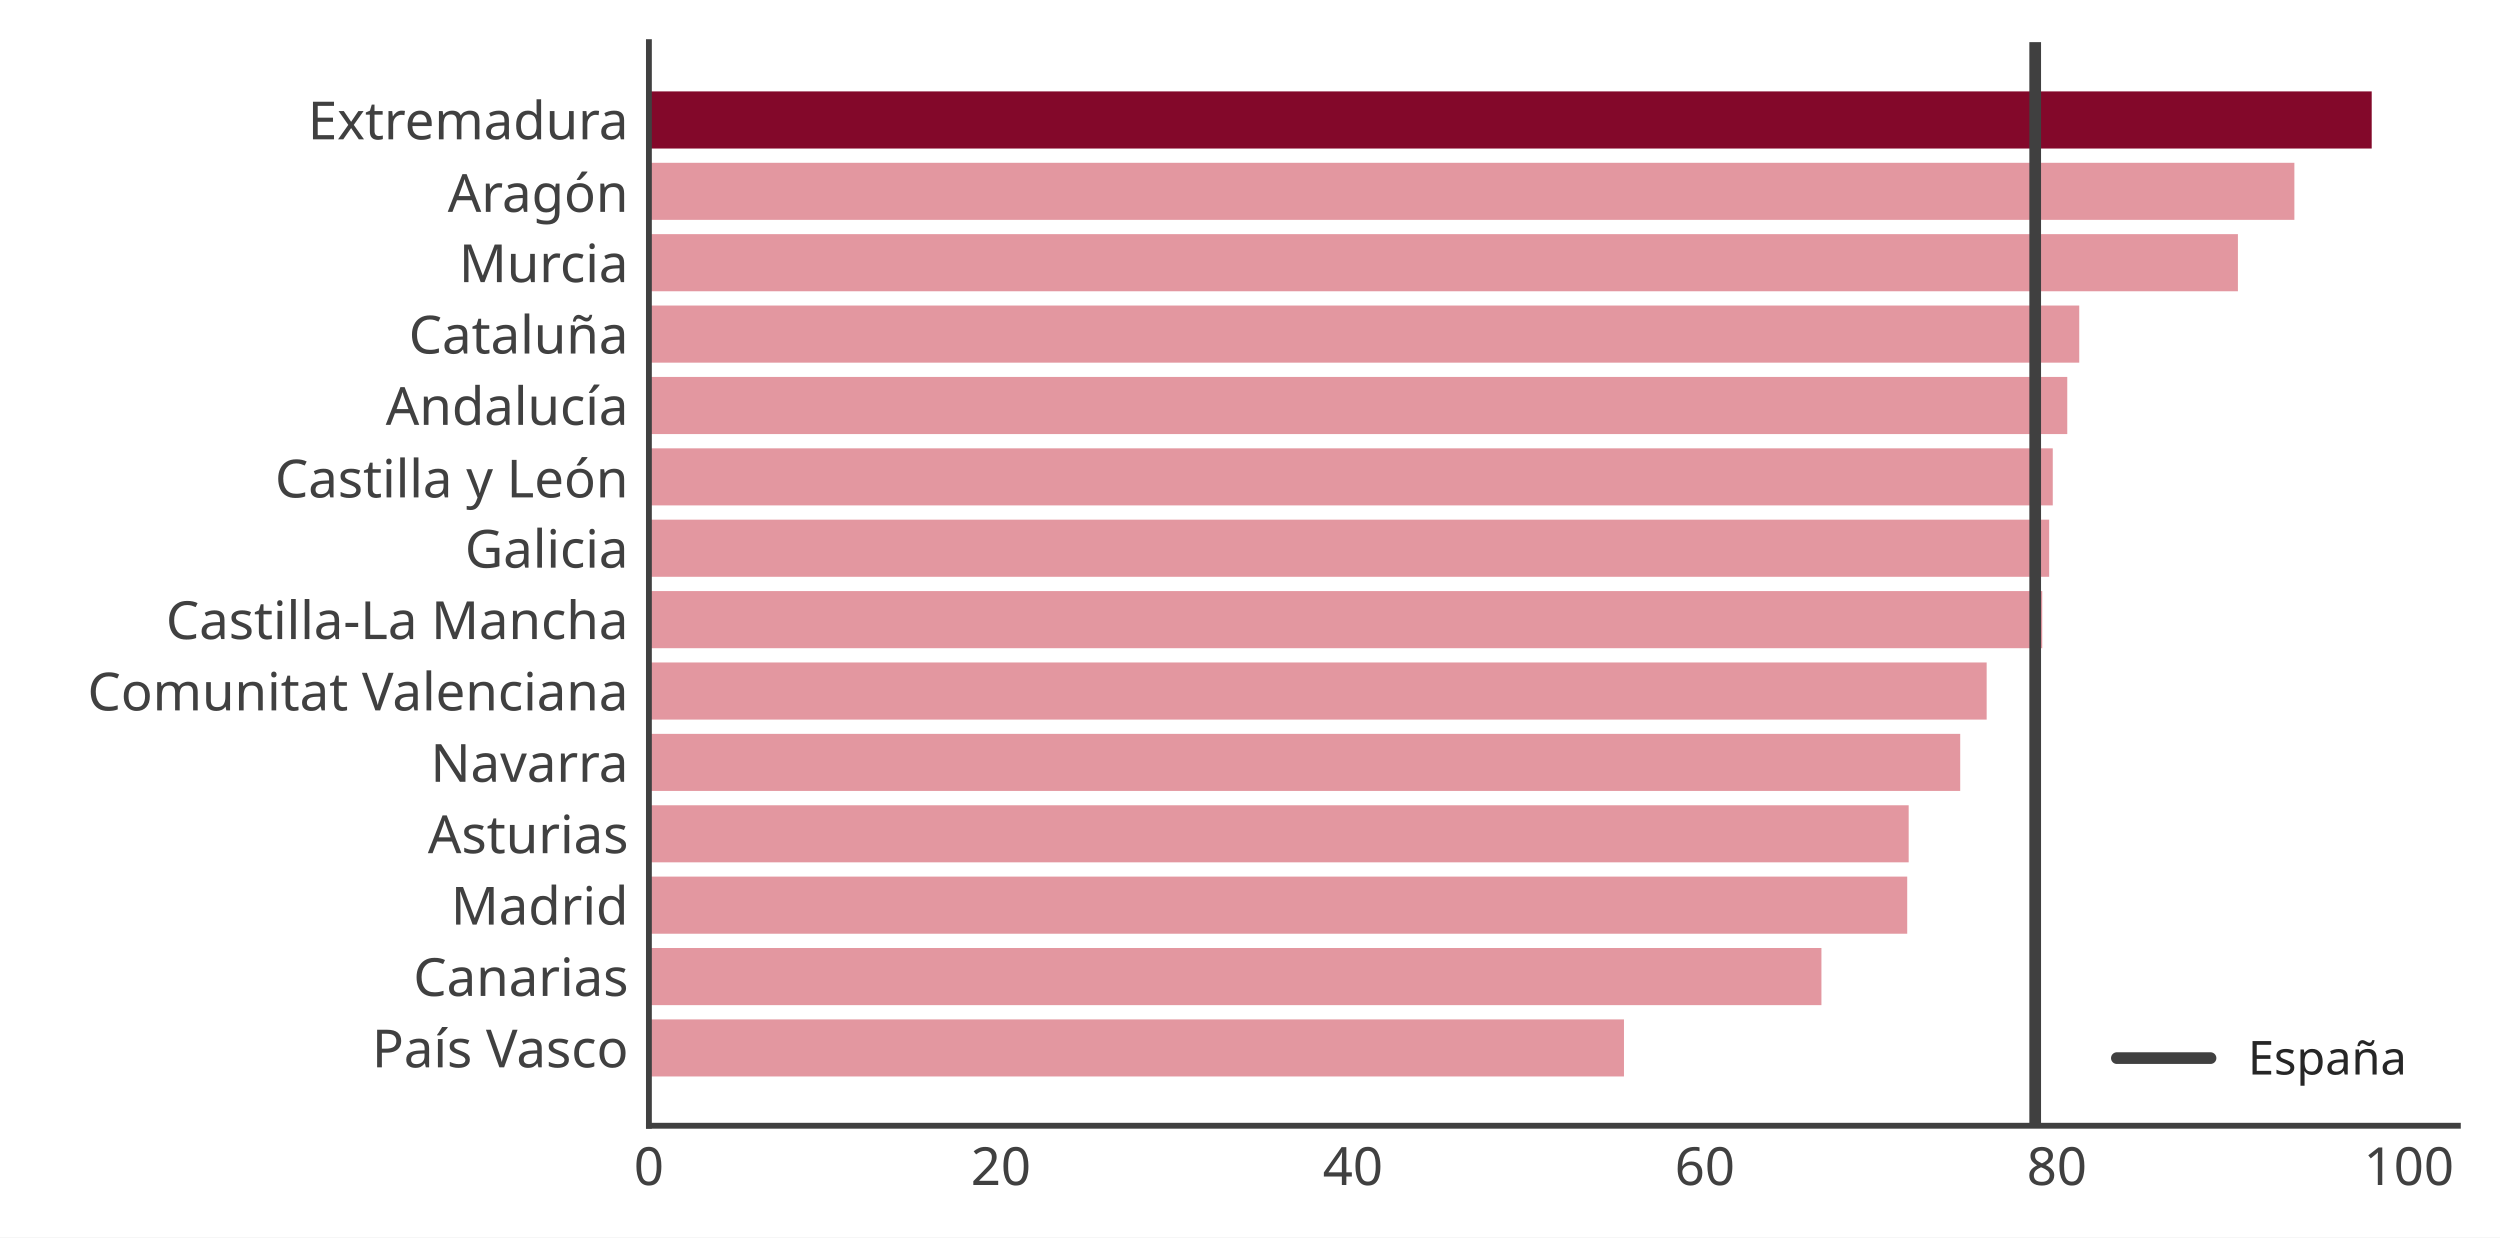
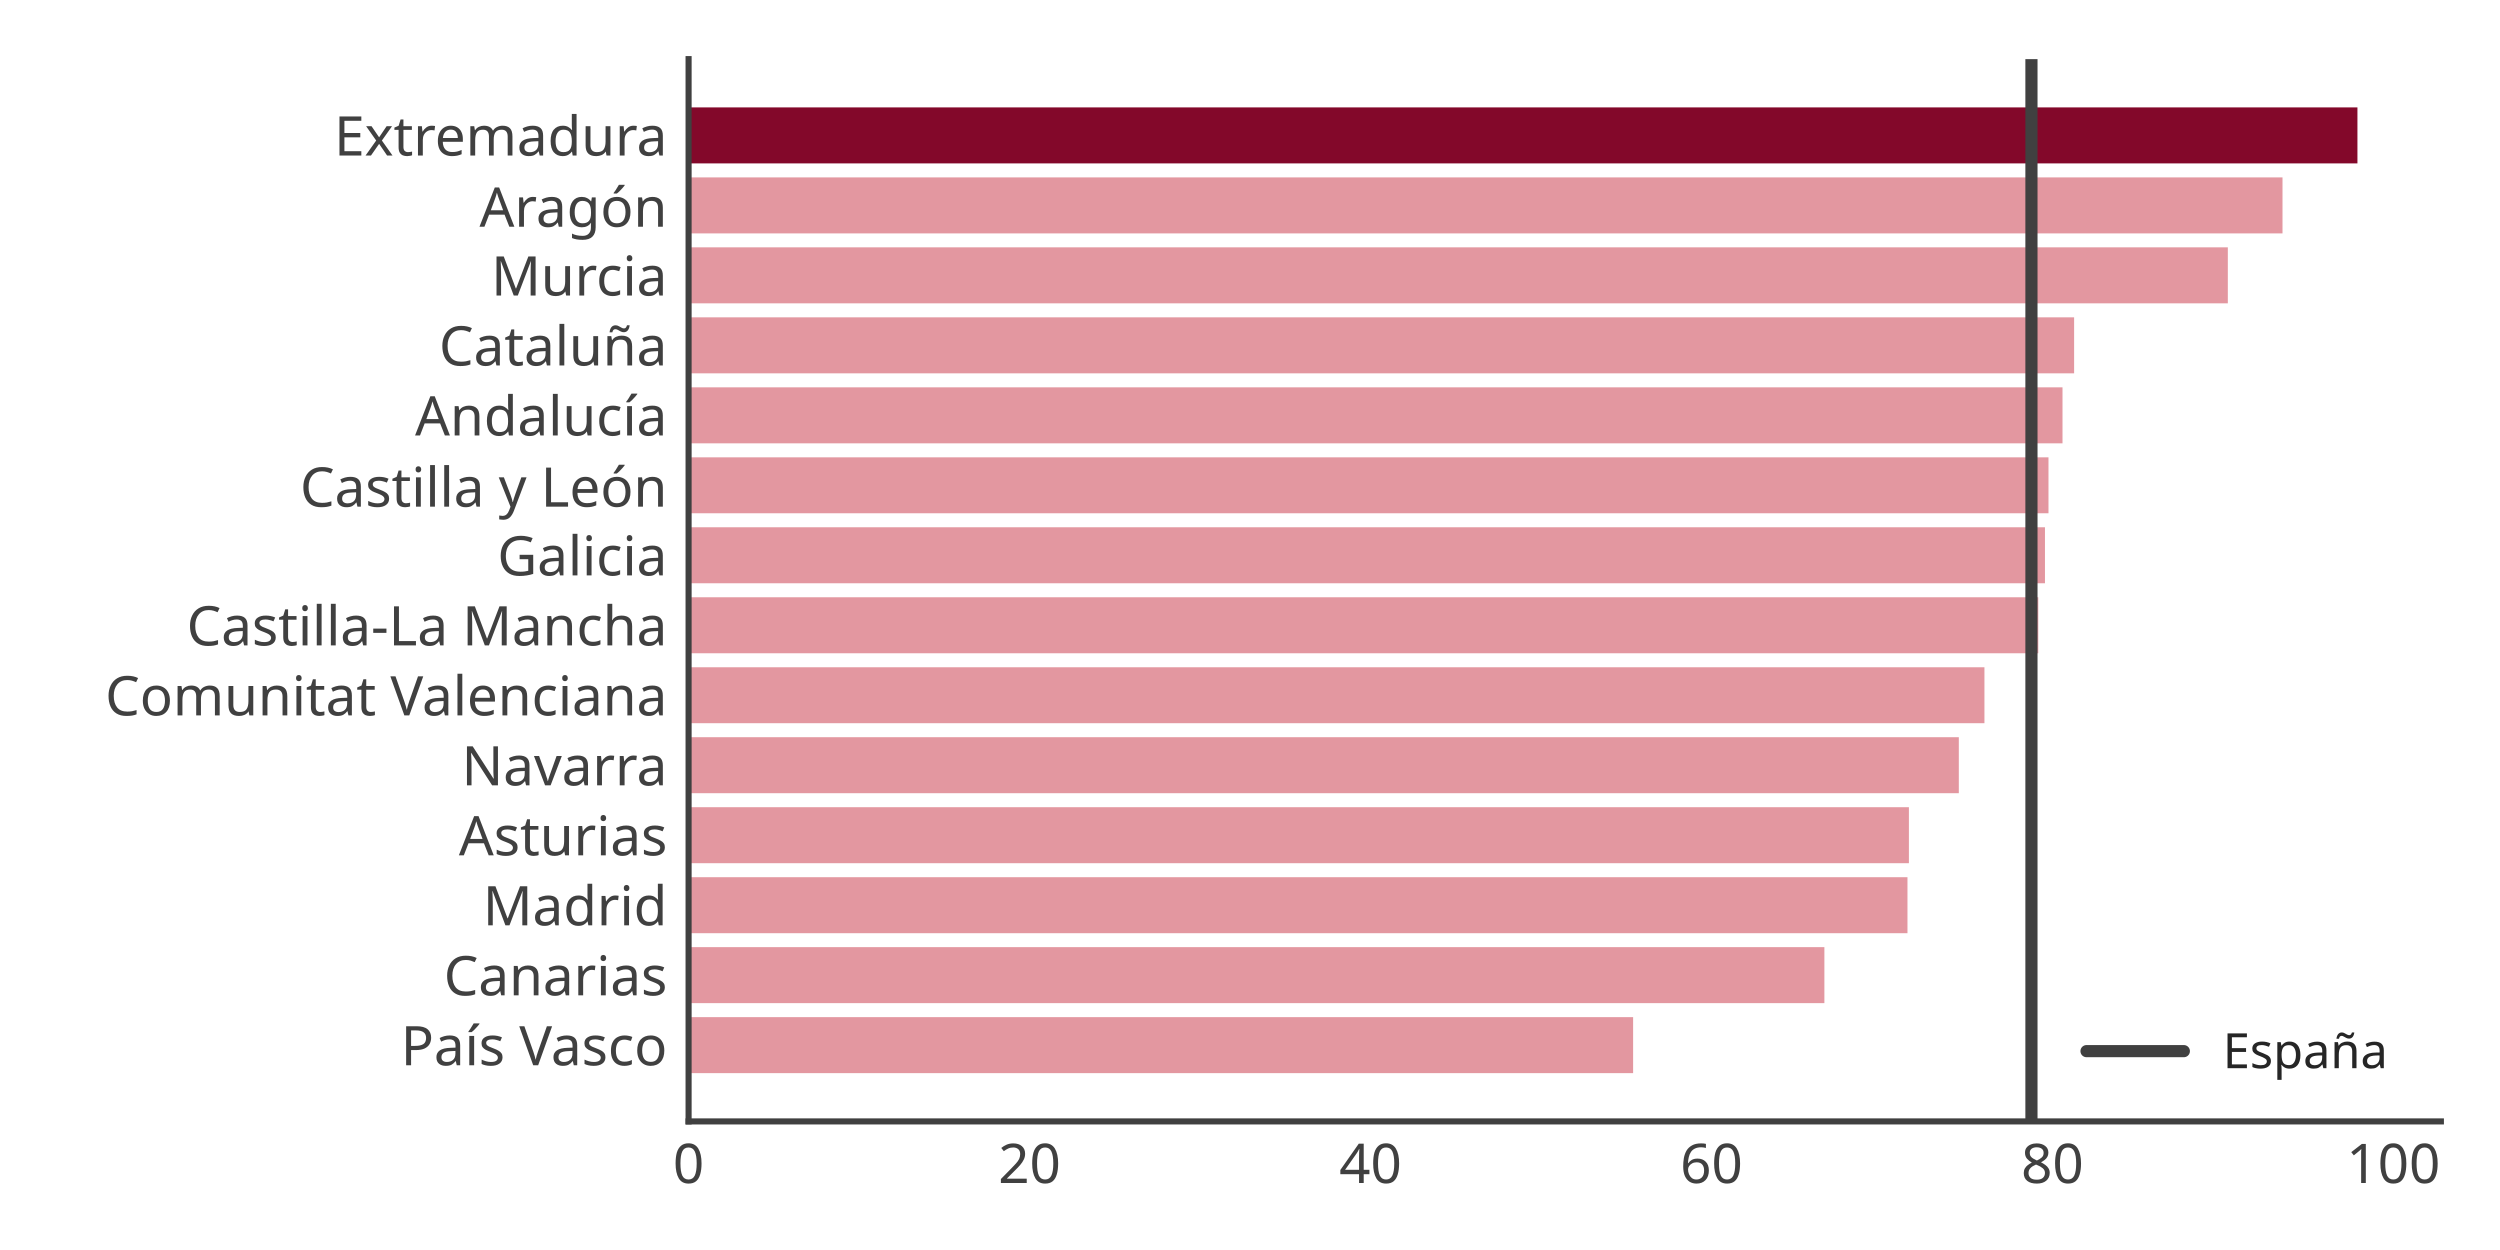
- <svg xmlns="http://www.w3.org/2000/svg" width="427.14pt" height="211.417pt" viewBox="0 0 427.14 211.417" version="1.1">
+ <svg xmlns="http://www.w3.org/2000/svg" width="411.024pt" height="205.512pt" viewBox="0 0 411.024 205.512" version="1.1">
  <defs>
    <style type="text/css">*{stroke-linejoin: round; stroke-linecap: butt}</style>
  </defs>
  <g id="figure_1">
    <g id="patch_1">
-       <path d="M 0 211.417  L 427.14 211.417  L 427.14 0  L 0 0  z " style="fill: #ffffff" />
+       <path d="M 0 205.512  L 411.024 205.512  L 411.024 0  L 0 0  z " style="fill: #ffffff" />
    </g>
    <g id="axes_1">
      <g id="patch_2">
-         <path d="M 110.87 192.34  L 419.94 192.34  L 419.94 7.2  L 110.87 7.2  z " style="fill: #ffffff" />
+         <path d="M 113.21 184.372  L 401.304 184.372  L 401.304 9.72  L 113.21 9.72  z " style="fill: #ffffff" />
      </g>
      <g id="matplotlib.axis_1">
        <g id="xtick_1">
          <g id="line2d_1" />
          <g id="text_1">
-             <text style="font-size: 9px; font-family: 'Century Gothic'; text-anchor: middle; fill: #404040" x="110.87" y="202.468" transform="rotate(-0 110.87 202.4677)">0</text>
+             <text style="font-size: 9px; font-family: 'Century Gothic'; text-anchor: middle; fill: #404040" x="113.21" y="194.499" transform="rotate(-0 113.21 194.4995)">0</text>
          </g>
        </g>
        <g id="xtick_2">
          <g id="line2d_2" />
          <g id="text_2">
-             <text style="font-size: 9px; font-family: 'Century Gothic'; text-anchor: middle; fill: #404040" x="171.009" y="202.468" transform="rotate(-0 171.0089 202.4677)">20</text>
+             <text style="font-size: 9px; font-family: 'Century Gothic'; text-anchor: middle; fill: #404040" x="169.267" y="194.499" transform="rotate(-0 169.2673 194.4995)">20</text>
          </g>
        </g>
        <g id="xtick_3">
          <g id="line2d_3" />
          <g id="text_3">
-             <text style="font-size: 9px; font-family: 'Century Gothic'; text-anchor: middle; fill: #404040" x="231.148" y="202.468" transform="rotate(-0 231.1478 202.4677)">40</text>
+             <text style="font-size: 9px; font-family: 'Century Gothic'; text-anchor: middle; fill: #404040" x="225.325" y="194.499" transform="rotate(-0 225.3246 194.4995)">40</text>
          </g>
        </g>
        <g id="xtick_4">
          <g id="line2d_4" />
          <g id="text_4">
-             <text style="font-size: 9px; font-family: 'Century Gothic'; text-anchor: middle; fill: #404040" x="291.287" y="202.468" transform="rotate(-0 291.2867 202.4677)">60</text>
+             <text style="font-size: 9px; font-family: 'Century Gothic'; text-anchor: middle; fill: #404040" x="281.382" y="194.499" transform="rotate(-0 281.3819 194.4995)">60</text>
          </g>
        </g>
        <g id="xtick_5">
          <g id="line2d_5" />
          <g id="text_5">
-             <text style="font-size: 9px; font-family: 'Century Gothic'; text-anchor: middle; fill: #404040" x="351.426" y="202.468" transform="rotate(-0 351.4256 202.4677)">80</text>
+             <text style="font-size: 9px; font-family: 'Century Gothic'; text-anchor: middle; fill: #404040" x="337.439" y="194.499" transform="rotate(-0 337.4392 194.4995)">80</text>
          </g>
        </g>
        <g id="xtick_6">
          <g id="line2d_6" />
          <g id="text_6">
-             <text style="font-size: 9px; font-family: 'Century Gothic'; text-anchor: middle; fill: #404040" x="411.564" y="202.468" transform="rotate(-0 411.5645 202.4677)">100</text>
+             <text style="font-size: 9px; font-family: 'Century Gothic'; text-anchor: middle; fill: #404040" x="393.497" y="194.499" transform="rotate(-0 393.4965 194.4995)">100</text>
          </g>
        </g>
      </g>
      <g id="matplotlib.axis_2">
        <g id="ytick_1">
          <g id="line2d_7" />
          <g id="text_7">
-             <text style="font-size: 9px; font-family: 'Century Gothic'; text-anchor: end; fill: #404040" x="107.37" y="182.36" transform="rotate(-0 107.37 182.3598)">País Vasco</text>
+             <text style="font-size: 9px; font-family: 'Century Gothic'; text-anchor: end; fill: #404040" x="109.71" y="175.145" transform="rotate(-0 109.71 175.1448)">País Vasco</text>
          </g>
        </g>
        <g id="ytick_2">
          <g id="line2d_8" />
          <g id="text_8">
-             <text style="font-size: 9px; font-family: 'Century Gothic'; text-anchor: end; fill: #404040" x="107.37" y="170.164" transform="rotate(-0 107.37 170.1635)">Canarias</text>
+             <text style="font-size: 9px; font-family: 'Century Gothic'; text-anchor: end; fill: #404040" x="109.71" y="163.639" transform="rotate(-0 109.71 163.6394)">Canarias</text>
          </g>
        </g>
        <g id="ytick_3">
          <g id="line2d_9" />
          <g id="text_9">
-             <text style="font-size: 9px; font-family: 'Century Gothic'; text-anchor: end; fill: #404040" x="107.37" y="157.967" transform="rotate(-0 107.37 157.9672)">Madrid</text>
+             <text style="font-size: 9px; font-family: 'Century Gothic'; text-anchor: end; fill: #404040" x="109.71" y="152.134" transform="rotate(-0 109.71 152.134)">Madrid</text>
          </g>
        </g>
        <g id="ytick_4">
          <g id="line2d_10" />
          <g id="text_10">
-             <text style="font-size: 9px; font-family: 'Century Gothic'; text-anchor: end; fill: #404040" x="107.37" y="145.771" transform="rotate(-0 107.37 145.7709)">Asturias</text>
+             <text style="font-size: 9px; font-family: 'Century Gothic'; text-anchor: end; fill: #404040" x="109.71" y="140.629" transform="rotate(-0 109.71 140.6286)">Asturias</text>
          </g>
        </g>
        <g id="ytick_5">
          <g id="line2d_11" />
          <g id="text_11">
-             <text style="font-size: 9px; font-family: 'Century Gothic'; text-anchor: end; fill: #404040" x="107.37" y="133.575" transform="rotate(-0 107.37 133.5746)">Navarra</text>
+             <text style="font-size: 9px; font-family: 'Century Gothic'; text-anchor: end; fill: #404040" x="109.71" y="129.123" transform="rotate(-0 109.71 129.1232)">Navarra</text>
          </g>
        </g>
        <g id="ytick_6">
          <g id="line2d_12" />
          <g id="text_12">
-             <text style="font-size: 9px; font-family: 'Century Gothic'; text-anchor: end; fill: #404040" x="107.37" y="121.378" transform="rotate(-0 107.37 121.3783)">Comunitat Valenciana</text>
+             <text style="font-size: 9px; font-family: 'Century Gothic'; text-anchor: end; fill: #404040" x="109.71" y="117.618" transform="rotate(-0 109.71 117.6178)">Comunitat Valenciana</text>
          </g>
        </g>
        <g id="ytick_7">
          <g id="line2d_13" />
          <g id="text_13">
-             <text style="font-size: 9px; font-family: 'Century Gothic'; text-anchor: end; fill: #404040" x="107.37" y="109.182" transform="rotate(-0 107.37 109.182)">Castilla-La Mancha</text>
+             <text style="font-size: 9px; font-family: 'Century Gothic'; text-anchor: end; fill: #404040" x="109.71" y="106.112" transform="rotate(-0 109.71 106.1124)">Castilla-La Mancha</text>
          </g>
        </g>
        <g id="ytick_8">
          <g id="line2d_14" />
          <g id="text_14">
-             <text style="font-size: 9px; font-family: 'Century Gothic'; text-anchor: end; fill: #404040" x="107.37" y="96.986" transform="rotate(-0 107.37 96.98567)">Galicia</text>
+             <text style="font-size: 9px; font-family: 'Century Gothic'; text-anchor: end; fill: #404040" x="109.71" y="94.607" transform="rotate(-0 109.71 94.60704)">Galicia</text>
          </g>
        </g>
        <g id="ytick_9">
          <g id="line2d_15" />
          <g id="text_15">
-             <text style="font-size: 9px; font-family: 'Century Gothic'; text-anchor: end; fill: #404040" x="107.37" y="84.987" transform="rotate(-0 107.37 84.98694)">Castilla y León</text>
+             <text style="font-size: 9px; font-family: 'Century Gothic'; text-anchor: end; fill: #404040" x="109.71" y="83.299" transform="rotate(-0 109.71 83.29923)">Castilla y León</text>
          </g>
        </g>
        <g id="ytick_10">
          <g id="line2d_16" />
          <g id="text_16">
-             <text style="font-size: 9px; font-family: 'Century Gothic'; text-anchor: end; fill: #404040" x="107.37" y="72.593" transform="rotate(-0 107.37 72.59305)">Andalucía</text>
+             <text style="font-size: 9px; font-family: 'Century Gothic'; text-anchor: end; fill: #404040" x="109.71" y="71.596" transform="rotate(-0 109.71 71.59626)">Andalucía</text>
          </g>
        </g>
        <g id="ytick_11">
          <g id="line2d_17" />
          <g id="text_17">
-             <text style="font-size: 9px; font-family: 'Century Gothic'; text-anchor: end; fill: #404040" x="107.37" y="60.397" transform="rotate(-0 107.37 60.39674)">Cataluña</text>
+             <text style="font-size: 9px; font-family: 'Century Gothic'; text-anchor: end; fill: #404040" x="109.71" y="60.091" transform="rotate(-0 109.71 60.09087)">Cataluña</text>
          </g>
        </g>
        <g id="ytick_12">
          <g id="line2d_18" />
          <g id="text_18">
-             <text style="font-size: 9px; font-family: 'Century Gothic'; text-anchor: end; fill: #404040" x="107.37" y="48.2" transform="rotate(-0 107.37 48.20043)">Murcia</text>
+             <text style="font-size: 9px; font-family: 'Century Gothic'; text-anchor: end; fill: #404040" x="109.71" y="48.585" transform="rotate(-0 109.71 48.58548)">Murcia</text>
          </g>
        </g>
        <g id="ytick_13">
          <g id="line2d_19" />
          <g id="text_19">
-             <text style="font-size: 9px; font-family: 'Century Gothic'; text-anchor: end; fill: #404040" x="107.37" y="36.202" transform="rotate(-0 107.37 36.2017)">Aragón</text>
+             <text style="font-size: 9px; font-family: 'Century Gothic'; text-anchor: end; fill: #404040" x="109.71" y="37.278" transform="rotate(-0 109.71 37.27767)">Aragón</text>
          </g>
        </g>
        <g id="ytick_14">
          <g id="line2d_20" />
          <g id="text_20">
-             <text style="font-size: 9px; font-family: 'Century Gothic'; text-anchor: end; fill: #404040" x="107.37" y="23.808" transform="rotate(-0 107.37 23.80781)">Extremadura</text>
+             <text style="font-size: 9px; font-family: 'Century Gothic'; text-anchor: end; fill: #404040" x="109.71" y="25.575" transform="rotate(-0 109.71 25.5747)">Extremadura</text>
          </g>
        </g>
      </g>
      <g id="patch_3">
-         <path d="M 110.87 183.925  L 277.466 183.925  L 277.466 174.167  L 110.87 174.167  z " clip-path="url(#p610659394f)" style="fill: #e397a0" />
+         <path d="M 113.21 176.433  L 268.5 176.433  L 268.5 167.229  L 113.21 167.229  z " clip-path="url(#p7470d69f20)" style="fill: #e397a0" />
      </g>
      <g id="patch_4">
-         <path d="M 110.87 171.728  L 311.202 171.728  L 311.202 161.971  L 110.87 161.971  z " clip-path="url(#p610659394f)" style="fill: #e397a0" />
+         <path d="M 113.21 164.928  L 299.946 164.928  L 299.946 155.723  L 113.21 155.723  z " clip-path="url(#p7470d69f20)" style="fill: #e397a0" />
      </g>
      <g id="patch_5">
-         <path d="M 110.87 159.532  L 325.858 159.532  L 325.858 149.775  L 110.87 149.775  z " clip-path="url(#p610659394f)" style="fill: #e397a0" />
+         <path d="M 113.21 153.422  L 313.607 153.422  L 313.607 144.218  L 113.21 144.218  z " clip-path="url(#p7470d69f20)" style="fill: #e397a0" />
      </g>
      <g id="patch_6">
-         <path d="M 110.87 147.336  L 326.11 147.336  L 326.11 137.579  L 110.87 137.579  z " clip-path="url(#p610659394f)" style="fill: #e397a0" />
+         <path d="M 113.21 141.917  L 313.842 141.917  L 313.842 132.713  L 113.21 132.713  z " clip-path="url(#p7470d69f20)" style="fill: #e397a0" />
      </g>
      <g id="patch_7">
-         <path d="M 110.87 135.139  L 334.914 135.139  L 334.914 125.382  L 110.87 125.382  z " clip-path="url(#p610659394f)" style="fill: #e397a0" />
+         <path d="M 113.21 130.412  L 322.048 130.412  L 322.048 121.207  L 113.21 121.207  z " clip-path="url(#p7470d69f20)" style="fill: #e397a0" />
      </g>
      <g id="patch_8">
-         <path d="M 110.87 122.943  L 339.434 122.943  L 339.434 113.186  L 110.87 113.186  z " clip-path="url(#p610659394f)" style="fill: #e397a0" />
+         <path d="M 113.21 118.906  L 326.261 118.906  L 326.261 109.702  L 113.21 109.702  z " clip-path="url(#p7470d69f20)" style="fill: #e397a0" />
      </g>
      <g id="patch_9">
-         <path d="M 110.87 110.747  L 348.931 110.747  L 348.931 100.99  L 110.87 100.99  z " clip-path="url(#p610659394f)" style="fill: #e397a0" />
+         <path d="M 113.21 107.401  L 335.114 107.401  L 335.114 98.196  L 113.21 98.196  z " clip-path="url(#p7470d69f20)" style="fill: #e397a0" />
      </g>
      <g id="patch_10">
-         <path d="M 110.87 98.55  L 350.111 98.55  L 350.111 88.793  L 110.87 88.793  z " clip-path="url(#p610659394f)" style="fill: #e397a0" />
+         <path d="M 113.21 95.895  L 336.213 95.895  L 336.213 86.691  L 113.21 86.691  z " clip-path="url(#p7470d69f20)" style="fill: #e397a0" />
      </g>
      <g id="patch_11">
-         <path d="M 110.87 86.354  L 350.729 86.354  L 350.729 76.597  L 110.87 76.597  z " clip-path="url(#p610659394f)" style="fill: #e397a0" />
+         <path d="M 113.21 84.39  L 336.79 84.39  L 336.79 75.186  L 113.21 75.186  z " clip-path="url(#p7470d69f20)" style="fill: #e397a0" />
      </g>
      <g id="patch_12">
-         <path d="M 110.87 74.158  L 353.204 74.158  L 353.204 64.401  L 110.87 64.401  z " clip-path="url(#p610659394f)" style="fill: #e397a0" />
+         <path d="M 113.21 72.885  L 339.097 72.885  L 339.097 63.68  L 113.21 63.68  z " clip-path="url(#p7470d69f20)" style="fill: #e397a0" />
      </g>
      <g id="patch_13">
-         <path d="M 110.87 61.961  L 355.251 61.961  L 355.251 52.204  L 110.87 52.204  z " clip-path="url(#p610659394f)" style="fill: #e397a0" />
+         <path d="M 113.21 61.379  L 341.005 61.379  L 341.005 52.175  L 113.21 52.175  z " clip-path="url(#p7470d69f20)" style="fill: #e397a0" />
      </g>
      <g id="patch_14">
-         <path d="M 110.87 49.765  L 382.362 49.765  L 382.362 40.008  L 110.87 40.008  z " clip-path="url(#p610659394f)" style="fill: #e397a0" />
+         <path d="M 113.21 49.874  L 366.276 49.874  L 366.276 40.669  L 113.21 40.669  z " clip-path="url(#p7470d69f20)" style="fill: #e397a0" />
      </g>
      <g id="patch_15">
-         <path d="M 110.87 37.569  L 392.008 37.569  L 392.008 27.812  L 110.87 27.812  z " clip-path="url(#p610659394f)" style="fill: #e397a0" />
+         <path d="M 113.21 38.368  L 375.267 38.368  L 375.267 29.164  L 113.21 29.164  z " clip-path="url(#p7470d69f20)" style="fill: #e397a0" />
      </g>
      <g id="patch_16">
-         <path d="M 110.87 25.373  L 405.222 25.373  L 405.222 15.615  L 110.87 15.615  z " clip-path="url(#p610659394f)" style="fill: #83082a" />
+         <path d="M 113.21 26.863  L 387.585 26.863  L 387.585 17.659  L 113.21 17.659  z " clip-path="url(#p7470d69f20)" style="fill: #83082a" />
      </g>
      <g id="line2d_21">
-         <path d="M 347.725 192.34  L 347.725 7.2  " clip-path="url(#p610659394f)" style="fill: none; stroke: #404040; stroke-width: 2; stroke-linecap: round" />
+         <path d="M 333.99 184.372  L 333.99 9.72  " clip-path="url(#p7470d69f20)" style="fill: none; stroke: #404040; stroke-width: 2; stroke-linecap: round" />
      </g>
      <g id="patch_17">
-         <path d="M 110.87 192.34  L 110.87 7.2  " style="fill: none; stroke: #404040; stroke-linejoin: miter; stroke-linecap: square" />
+         <path d="M 113.21 184.372  L 113.21 9.72  " style="fill: none; stroke: #404040; stroke-linejoin: miter; stroke-linecap: square" />
      </g>
      <g id="patch_18">
-         <path d="M 110.87 192.34  L 419.94 192.34  " style="fill: none; stroke: #404040; stroke-linejoin: miter; stroke-linecap: square" />
+         <path d="M 113.21 184.372  L 401.304 184.372  " style="fill: none; stroke: #404040; stroke-linejoin: miter; stroke-linecap: square" />
      </g>
      <g id="legend_1">
        <g id="line2d_22">
-           <path d="M 361.68 180.785  L 369.68 180.785  L 377.68 180.785  " style="fill: none; stroke: #404040; stroke-width: 2; stroke-linecap: round" />
+           <path d="M 343.044 172.817  L 351.044 172.817  L 359.044 172.817  " style="fill: none; stroke: #404040; stroke-width: 2; stroke-linecap: round" />
        </g>
        <g id="text_21">
-           <text style="font-size: 8px; font-family: 'Century Gothic'; text-anchor: start; fill: #262626" x="384.08" y="183.585" transform="rotate(-0 384.08 183.585)">España</text>
+           <text style="font-size: 8px; font-family: 'Century Gothic'; text-anchor: start; fill: #262626" x="365.444" y="175.617" transform="rotate(-0 365.4436 175.6168)">España</text>
        </g>
      </g>
    </g>
  </g>
  <defs>
-     <clipPath id="p610659394f">
-       <rect x="110.87" y="7.2" width="309.07" height="185.14" />
+     <clipPath id="p7470d69f20">
+       <rect x="113.21" y="9.72" width="288.094" height="174.652" />
    </clipPath>
  </defs>
</svg>
